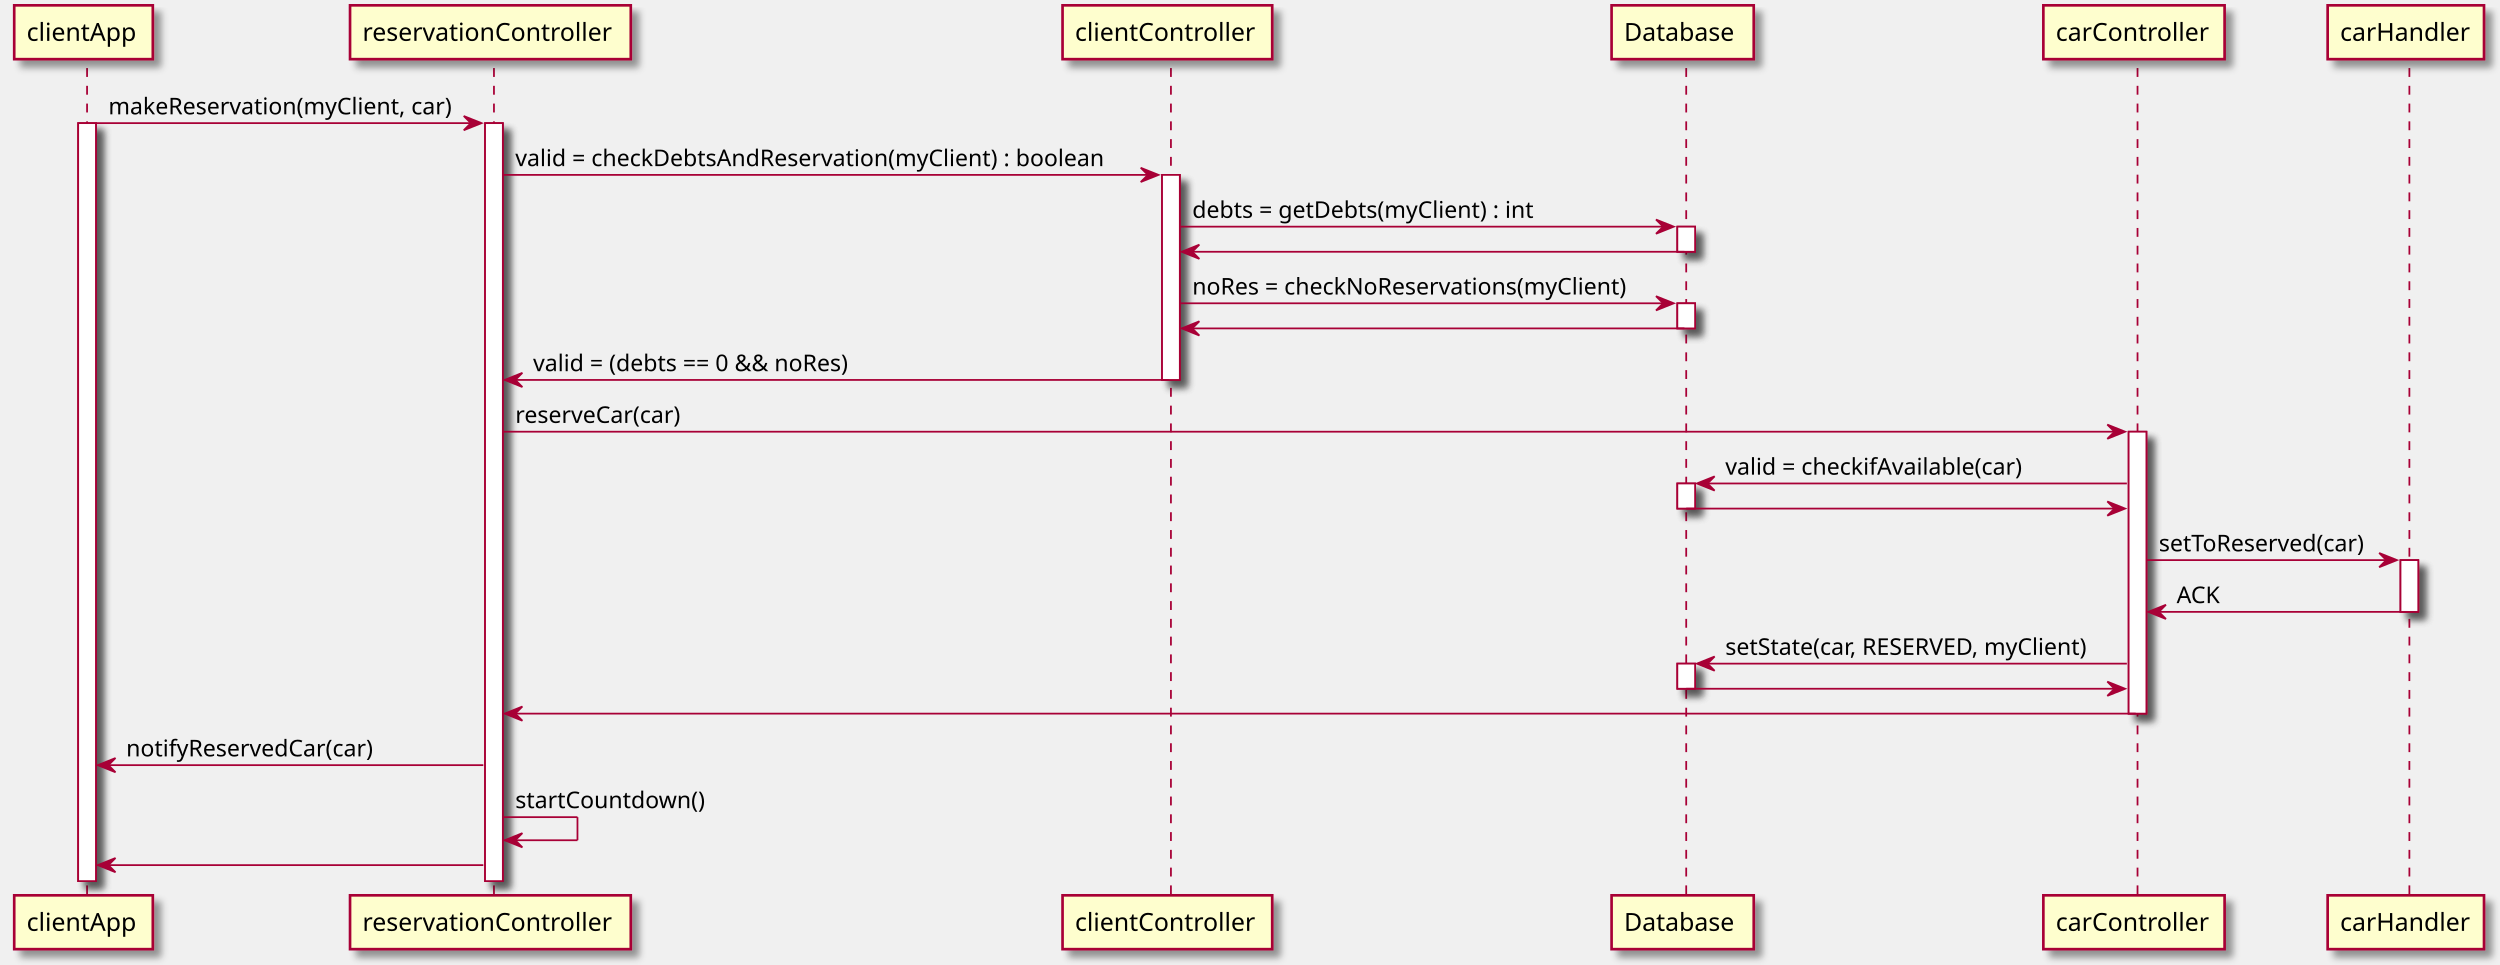
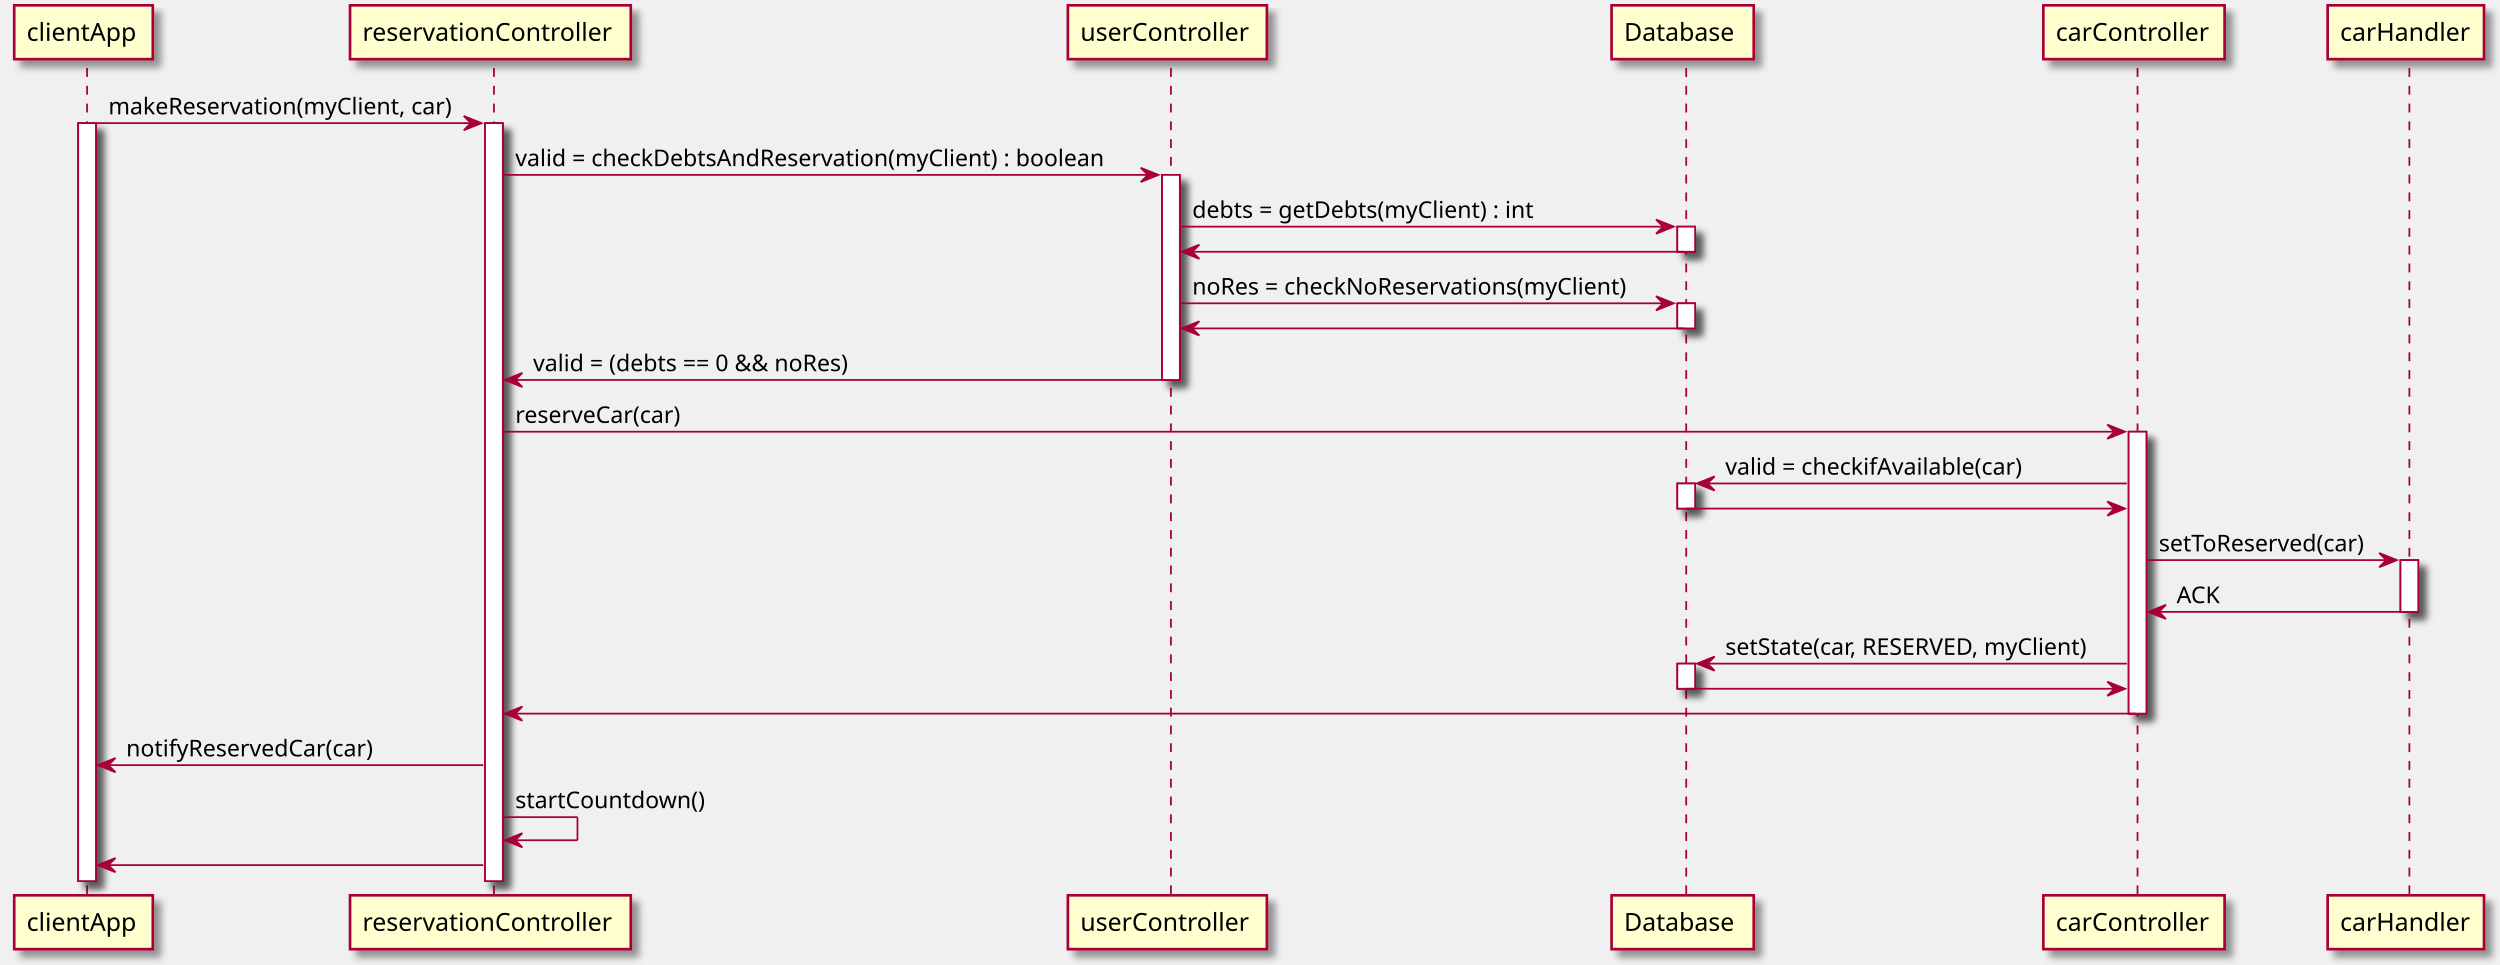
<svg xmlns="http://www.w3.org/2000/svg" contentScriptType="application/ecmascript" contentStyleType="text/css" height="543px" preserveAspectRatio="none" style="width:1407px;height:543px;" version="1.1" viewBox="0 0 1407 543" width="1407px" zoomAndPan="magnify">
  <defs>
-     <filter height="300%" id="fbisozg" width="300%" x="-1" y="-1">
+     <filter height="300%" id="fsb8jcn" width="300%" x="-1" y="-1">
      <feGaussianBlur result="blurOut" stdDeviation="2.0" />
      <feColorMatrix in="blurOut" result="blurOut2" type="matrix" values="0 0 0 0 0 0 0 0 0 0 0 0 0 0 0 0 0 0 .4 0" />
      <feOffset dx="4.0" dy="4.0" in="blurOut2" result="blurOut3" />
      <feBlend in="SourceGraphic" in2="blurOut3" mode="normal" />
    </filter>
  </defs>
  <g>
-     <rect fill="#FFFFFF" filter="url(#fbisozg)" height="426.594" style="stroke: #A80036; stroke-width: 1.0;" width="10" x="44" y="69.297" />
-     <rect fill="#FFFFFF" filter="url(#fbisozg)" height="426.594" style="stroke: #A80036; stroke-width: 1.0;" width="10" x="273" y="69.297" />
-     <rect fill="#FFFFFF" filter="url(#fbisozg)" height="115.398" style="stroke: #A80036; stroke-width: 1.0;" width="10" x="654" y="98.43" />
-     <rect fill="#FFFFFF" filter="url(#fbisozg)" height="14.133" style="stroke: #A80036; stroke-width: 1.0;" width="10" x="944" y="127.562" />
-     <rect fill="#FFFFFF" filter="url(#fbisozg)" height="14.133" style="stroke: #A80036; stroke-width: 1.0;" width="10" x="944" y="170.695" />
-     <rect fill="#FFFFFF" filter="url(#fbisozg)" height="14.133" style="stroke: #A80036; stroke-width: 1.0;" width="10" x="944" y="272.094" />
-     <rect fill="#FFFFFF" filter="url(#fbisozg)" height="14.133" style="stroke: #A80036; stroke-width: 1.0;" width="10" x="944" y="373.492" />
-     <rect fill="#FFFFFF" filter="url(#fbisozg)" height="158.664" style="stroke: #A80036; stroke-width: 1.0;" width="10" x="1198" y="242.961" />
-     <rect fill="#FFFFFF" filter="url(#fbisozg)" height="29.133" style="stroke: #A80036; stroke-width: 1.0;" width="10" x="1351" y="315.227" />
+     <rect fill="#FFFFFF" filter="url(#fsb8jcn)" height="426.594" style="stroke: #A80036; stroke-width: 1.0;" width="10" x="44" y="69.297" />
+     <rect fill="#FFFFFF" filter="url(#fsb8jcn)" height="426.594" style="stroke: #A80036; stroke-width: 1.0;" width="10" x="273" y="69.297" />
+     <rect fill="#FFFFFF" filter="url(#fsb8jcn)" height="115.398" style="stroke: #A80036; stroke-width: 1.0;" width="10" x="654" y="98.43" />
+     <rect fill="#FFFFFF" filter="url(#fsb8jcn)" height="14.133" style="stroke: #A80036; stroke-width: 1.0;" width="10" x="944" y="127.562" />
+     <rect fill="#FFFFFF" filter="url(#fsb8jcn)" height="14.133" style="stroke: #A80036; stroke-width: 1.0;" width="10" x="944" y="170.695" />
+     <rect fill="#FFFFFF" filter="url(#fsb8jcn)" height="14.133" style="stroke: #A80036; stroke-width: 1.0;" width="10" x="944" y="272.094" />
+     <rect fill="#FFFFFF" filter="url(#fsb8jcn)" height="14.133" style="stroke: #A80036; stroke-width: 1.0;" width="10" x="944" y="373.492" />
+     <rect fill="#FFFFFF" filter="url(#fsb8jcn)" height="158.664" style="stroke: #A80036; stroke-width: 1.0;" width="10" x="1198" y="242.961" />
+     <rect fill="#FFFFFF" filter="url(#fsb8jcn)" height="29.133" style="stroke: #A80036; stroke-width: 1.0;" width="10" x="1351" y="315.227" />
    <line style="stroke: #A80036; stroke-width: 1.0; stroke-dasharray: 5.0,5.0;" x1="49" x2="49" y1="38.297" y2="504.891" />
    <line style="stroke: #A80036; stroke-width: 1.0; stroke-dasharray: 5.0,5.0;" x1="278" x2="278" y1="38.297" y2="504.891" />
    <line style="stroke: #A80036; stroke-width: 1.0; stroke-dasharray: 5.0,5.0;" x1="659" x2="659" y1="38.297" y2="504.891" />
    <line style="stroke: #A80036; stroke-width: 1.0; stroke-dasharray: 5.0,5.0;" x1="949" x2="949" y1="38.297" y2="504.891" />
    <line style="stroke: #A80036; stroke-width: 1.0; stroke-dasharray: 5.0,5.0;" x1="1203" x2="1203" y1="38.297" y2="504.891" />
    <line style="stroke: #A80036; stroke-width: 1.0; stroke-dasharray: 5.0,5.0;" x1="1356" x2="1356" y1="38.297" y2="504.891" />
-     <rect fill="#FEFECE" filter="url(#fbisozg)" height="30.297" style="stroke: #A80036; stroke-width: 1.5;" width="78" x="8" y="3" />
+     <rect fill="#FEFECE" filter="url(#fsb8jcn)" height="30.297" style="stroke: #A80036; stroke-width: 1.5;" width="78" x="8" y="3" />
    <text fill="#000000" font-family="sans-serif" font-size="14" lengthAdjust="spacingAndGlyphs" textLength="64" x="15" y="22.995">clientApp</text>
-     <rect fill="#FEFECE" filter="url(#fbisozg)" height="30.297" style="stroke: #A80036; stroke-width: 1.5;" width="78" x="8" y="503.891" />
+     <rect fill="#FEFECE" filter="url(#fsb8jcn)" height="30.297" style="stroke: #A80036; stroke-width: 1.5;" width="78" x="8" y="503.891" />
    <text fill="#000000" font-family="sans-serif" font-size="14" lengthAdjust="spacingAndGlyphs" textLength="64" x="15" y="523.886">clientApp</text>
-     <rect fill="#FEFECE" filter="url(#fbisozg)" height="30.297" style="stroke: #A80036; stroke-width: 1.5;" width="158" x="197" y="3" />
+     <rect fill="#FEFECE" filter="url(#fsb8jcn)" height="30.297" style="stroke: #A80036; stroke-width: 1.5;" width="158" x="197" y="3" />
    <text fill="#000000" font-family="sans-serif" font-size="14" lengthAdjust="spacingAndGlyphs" textLength="144" x="204" y="22.995">reservationController</text>
-     <rect fill="#FEFECE" filter="url(#fbisozg)" height="30.297" style="stroke: #A80036; stroke-width: 1.5;" width="158" x="197" y="503.891" />
+     <rect fill="#FEFECE" filter="url(#fsb8jcn)" height="30.297" style="stroke: #A80036; stroke-width: 1.5;" width="158" x="197" y="503.891" />
    <text fill="#000000" font-family="sans-serif" font-size="14" lengthAdjust="spacingAndGlyphs" textLength="144" x="204" y="523.886">reservationController</text>
-     <rect fill="#FEFECE" filter="url(#fbisozg)" height="30.297" style="stroke: #A80036; stroke-width: 1.5;" width="118" x="598" y="3" />
-     <text fill="#000000" font-family="sans-serif" font-size="14" lengthAdjust="spacingAndGlyphs" textLength="104" x="605" y="22.995">clientController</text>
-     <rect fill="#FEFECE" filter="url(#fbisozg)" height="30.297" style="stroke: #A80036; stroke-width: 1.5;" width="118" x="598" y="503.891" />
-     <text fill="#000000" font-family="sans-serif" font-size="14" lengthAdjust="spacingAndGlyphs" textLength="104" x="605" y="523.886">clientController</text>
-     <rect fill="#FEFECE" filter="url(#fbisozg)" height="30.297" style="stroke: #A80036; stroke-width: 1.5;" width="80" x="907" y="3" />
+     <rect fill="#FEFECE" filter="url(#fsb8jcn)" height="30.297" style="stroke: #A80036; stroke-width: 1.5;" width="112" x="601" y="3" />
+     <text fill="#000000" font-family="sans-serif" font-size="14" lengthAdjust="spacingAndGlyphs" textLength="98" x="608" y="22.995">userController</text>
+     <rect fill="#FEFECE" filter="url(#fsb8jcn)" height="30.297" style="stroke: #A80036; stroke-width: 1.5;" width="112" x="601" y="503.891" />
+     <text fill="#000000" font-family="sans-serif" font-size="14" lengthAdjust="spacingAndGlyphs" textLength="98" x="608" y="523.886">userController</text>
+     <rect fill="#FEFECE" filter="url(#fsb8jcn)" height="30.297" style="stroke: #A80036; stroke-width: 1.5;" width="80" x="907" y="3" />
    <text fill="#000000" font-family="sans-serif" font-size="14" lengthAdjust="spacingAndGlyphs" textLength="66" x="914" y="22.995">Database</text>
-     <rect fill="#FEFECE" filter="url(#fbisozg)" height="30.297" style="stroke: #A80036; stroke-width: 1.5;" width="80" x="907" y="503.891" />
+     <rect fill="#FEFECE" filter="url(#fsb8jcn)" height="30.297" style="stroke: #A80036; stroke-width: 1.5;" width="80" x="907" y="503.891" />
    <text fill="#000000" font-family="sans-serif" font-size="14" lengthAdjust="spacingAndGlyphs" textLength="66" x="914" y="523.886">Database</text>
-     <rect fill="#FEFECE" filter="url(#fbisozg)" height="30.297" style="stroke: #A80036; stroke-width: 1.5;" width="102" x="1150" y="3" />
+     <rect fill="#FEFECE" filter="url(#fsb8jcn)" height="30.297" style="stroke: #A80036; stroke-width: 1.5;" width="102" x="1150" y="3" />
    <text fill="#000000" font-family="sans-serif" font-size="14" lengthAdjust="spacingAndGlyphs" textLength="88" x="1157" y="22.995">carController</text>
-     <rect fill="#FEFECE" filter="url(#fbisozg)" height="30.297" style="stroke: #A80036; stroke-width: 1.5;" width="102" x="1150" y="503.891" />
+     <rect fill="#FEFECE" filter="url(#fsb8jcn)" height="30.297" style="stroke: #A80036; stroke-width: 1.5;" width="102" x="1150" y="503.891" />
    <text fill="#000000" font-family="sans-serif" font-size="14" lengthAdjust="spacingAndGlyphs" textLength="88" x="1157" y="523.886">carController</text>
-     <rect fill="#FEFECE" filter="url(#fbisozg)" height="30.297" style="stroke: #A80036; stroke-width: 1.5;" width="88" x="1310" y="3" />
+     <rect fill="#FEFECE" filter="url(#fsb8jcn)" height="30.297" style="stroke: #A80036; stroke-width: 1.5;" width="88" x="1310" y="3" />
    <text fill="#000000" font-family="sans-serif" font-size="14" lengthAdjust="spacingAndGlyphs" textLength="74" x="1317" y="22.995">carHandler</text>
-     <rect fill="#FEFECE" filter="url(#fbisozg)" height="30.297" style="stroke: #A80036; stroke-width: 1.5;" width="88" x="1310" y="503.891" />
+     <rect fill="#FEFECE" filter="url(#fsb8jcn)" height="30.297" style="stroke: #A80036; stroke-width: 1.5;" width="88" x="1310" y="503.891" />
    <text fill="#000000" font-family="sans-serif" font-size="14" lengthAdjust="spacingAndGlyphs" textLength="74" x="1317" y="523.886">carHandler</text>
-     <rect fill="#FFFFFF" filter="url(#fbisozg)" height="426.594" style="stroke: #A80036; stroke-width: 1.0;" width="10" x="44" y="69.297" />
-     <rect fill="#FFFFFF" filter="url(#fbisozg)" height="426.594" style="stroke: #A80036; stroke-width: 1.0;" width="10" x="273" y="69.297" />
-     <rect fill="#FFFFFF" filter="url(#fbisozg)" height="115.398" style="stroke: #A80036; stroke-width: 1.0;" width="10" x="654" y="98.43" />
-     <rect fill="#FFFFFF" filter="url(#fbisozg)" height="14.133" style="stroke: #A80036; stroke-width: 1.0;" width="10" x="944" y="127.562" />
-     <rect fill="#FFFFFF" filter="url(#fbisozg)" height="14.133" style="stroke: #A80036; stroke-width: 1.0;" width="10" x="944" y="170.695" />
-     <rect fill="#FFFFFF" filter="url(#fbisozg)" height="14.133" style="stroke: #A80036; stroke-width: 1.0;" width="10" x="944" y="272.094" />
-     <rect fill="#FFFFFF" filter="url(#fbisozg)" height="14.133" style="stroke: #A80036; stroke-width: 1.0;" width="10" x="944" y="373.492" />
-     <rect fill="#FFFFFF" filter="url(#fbisozg)" height="158.664" style="stroke: #A80036; stroke-width: 1.0;" width="10" x="1198" y="242.961" />
-     <rect fill="#FFFFFF" filter="url(#fbisozg)" height="29.133" style="stroke: #A80036; stroke-width: 1.0;" width="10" x="1351" y="315.227" />
+     <rect fill="#FFFFFF" filter="url(#fsb8jcn)" height="426.594" style="stroke: #A80036; stroke-width: 1.0;" width="10" x="44" y="69.297" />
+     <rect fill="#FFFFFF" filter="url(#fsb8jcn)" height="426.594" style="stroke: #A80036; stroke-width: 1.0;" width="10" x="273" y="69.297" />
+     <rect fill="#FFFFFF" filter="url(#fsb8jcn)" height="115.398" style="stroke: #A80036; stroke-width: 1.0;" width="10" x="654" y="98.43" />
+     <rect fill="#FFFFFF" filter="url(#fsb8jcn)" height="14.133" style="stroke: #A80036; stroke-width: 1.0;" width="10" x="944" y="127.562" />
+     <rect fill="#FFFFFF" filter="url(#fsb8jcn)" height="14.133" style="stroke: #A80036; stroke-width: 1.0;" width="10" x="944" y="170.695" />
+     <rect fill="#FFFFFF" filter="url(#fsb8jcn)" height="14.133" style="stroke: #A80036; stroke-width: 1.0;" width="10" x="944" y="272.094" />
+     <rect fill="#FFFFFF" filter="url(#fsb8jcn)" height="14.133" style="stroke: #A80036; stroke-width: 1.0;" width="10" x="944" y="373.492" />
+     <rect fill="#FFFFFF" filter="url(#fsb8jcn)" height="158.664" style="stroke: #A80036; stroke-width: 1.0;" width="10" x="1198" y="242.961" />
+     <rect fill="#FFFFFF" filter="url(#fsb8jcn)" height="29.133" style="stroke: #A80036; stroke-width: 1.0;" width="10" x="1351" y="315.227" />
    <polygon fill="#A80036" points="261,65.297,271,69.297,261,73.297,265,69.297" style="stroke: #A80036; stroke-width: 1.0;" />
    <line style="stroke: #A80036; stroke-width: 1.0;" x1="54" x2="267" y1="69.297" y2="69.297" />
    <text fill="#000000" font-family="sans-serif" font-size="13" lengthAdjust="spacingAndGlyphs" textLength="205" x="61" y="64.364">makeReservation(myClient, car)</text>
    <polygon fill="#A80036" points="642,94.43,652,98.43,642,102.43,646,98.43" style="stroke: #A80036; stroke-width: 1.0;" />
    <line style="stroke: #A80036; stroke-width: 1.0;" x1="283" x2="648" y1="98.43" y2="98.43" />
    <text fill="#000000" font-family="sans-serif" font-size="13" lengthAdjust="spacingAndGlyphs" textLength="352" x="290" y="93.497">valid = checkDebtsAndReservation(myClient) : boolean</text>
    <polygon fill="#A80036" points="932,123.562,942,127.562,932,131.562,936,127.562" style="stroke: #A80036; stroke-width: 1.0;" />
    <line style="stroke: #A80036; stroke-width: 1.0;" x1="664" x2="938" y1="127.562" y2="127.562" />
    <text fill="#000000" font-family="sans-serif" font-size="13" lengthAdjust="spacingAndGlyphs" textLength="208" x="671" y="122.629">debts = getDebts(myClient) : int</text>
    <polygon fill="#A80036" points="675,137.695,665,141.695,675,145.695,671,141.695" style="stroke: #A80036; stroke-width: 1.0;" />
    <line style="stroke: #A80036; stroke-width: 1.0;" x1="669" x2="948" y1="141.695" y2="141.695" />
    <polygon fill="#A80036" points="932,166.695,942,170.695,932,174.695,936,170.695" style="stroke: #A80036; stroke-width: 1.0;" />
    <line style="stroke: #A80036; stroke-width: 1.0;" x1="664" x2="938" y1="170.695" y2="170.695" />
    <text fill="#000000" font-family="sans-serif" font-size="13" lengthAdjust="spacingAndGlyphs" textLength="261" x="671" y="165.762">noRes = checkNoReservations(myClient)</text>
    <polygon fill="#A80036" points="675,180.828,665,184.828,675,188.828,671,184.828" style="stroke: #A80036; stroke-width: 1.0;" />
    <line style="stroke: #A80036; stroke-width: 1.0;" x1="669" x2="948" y1="184.828" y2="184.828" />
    <polygon fill="#A80036" points="294,209.828,284,213.828,294,217.828,290,213.828" style="stroke: #A80036; stroke-width: 1.0;" />
    <line style="stroke: #A80036; stroke-width: 1.0;" x1="288" x2="658" y1="213.828" y2="213.828" />
    <text fill="#000000" font-family="sans-serif" font-size="13" lengthAdjust="spacingAndGlyphs" textLength="201" x="300" y="208.895">valid = (debts == 0 &amp;&amp; noRes)</text>
    <polygon fill="#A80036" points="1186,238.961,1196,242.961,1186,246.961,1190,242.961" style="stroke: #A80036; stroke-width: 1.0;" />
    <line style="stroke: #A80036; stroke-width: 1.0;" x1="283" x2="1192" y1="242.961" y2="242.961" />
    <text fill="#000000" font-family="sans-serif" font-size="13" lengthAdjust="spacingAndGlyphs" textLength="100" x="290" y="238.028">reserveCar(car)</text>
    <polygon fill="#A80036" points="965,268.094,955,272.094,965,276.094,961,272.094" style="stroke: #A80036; stroke-width: 1.0;" />
    <line style="stroke: #A80036; stroke-width: 1.0;" x1="959" x2="1197" y1="272.094" y2="272.094" />
    <text fill="#000000" font-family="sans-serif" font-size="13" lengthAdjust="spacingAndGlyphs" textLength="179" x="971" y="267.161">valid = checkifAvailable(car)</text>
    <polygon fill="#A80036" points="1186,282.227,1196,286.227,1186,290.227,1190,286.227" style="stroke: #A80036; stroke-width: 1.0;" />
    <line style="stroke: #A80036; stroke-width: 1.0;" x1="949" x2="1192" y1="286.227" y2="286.227" />
    <polygon fill="#A80036" points="1339,311.227,1349,315.227,1339,319.227,1343,315.227" style="stroke: #A80036; stroke-width: 1.0;" />
    <line style="stroke: #A80036; stroke-width: 1.0;" x1="1208" x2="1345" y1="315.227" y2="315.227" />
    <text fill="#000000" font-family="sans-serif" font-size="13" lengthAdjust="spacingAndGlyphs" textLength="124" x="1215" y="310.293">setToReserved(car)</text>
    <polygon fill="#A80036" points="1219,340.359,1209,344.359,1219,348.359,1215,344.359" style="stroke: #A80036; stroke-width: 1.0;" />
    <line style="stroke: #A80036; stroke-width: 1.0;" x1="1213" x2="1355" y1="344.359" y2="344.359" />
    <text fill="#000000" font-family="sans-serif" font-size="13" lengthAdjust="spacingAndGlyphs" textLength="26" x="1225" y="339.426">ACK</text>
    <polygon fill="#A80036" points="965,369.492,955,373.492,965,377.492,961,373.492" style="stroke: #A80036; stroke-width: 1.0;" />
    <line style="stroke: #A80036; stroke-width: 1.0;" x1="959" x2="1197" y1="373.492" y2="373.492" />
    <text fill="#000000" font-family="sans-serif" font-size="13" lengthAdjust="spacingAndGlyphs" textLength="225" x="971" y="368.559">setState(car, RESERVED, myClient)</text>
    <polygon fill="#A80036" points="1186,383.625,1196,387.625,1186,391.625,1190,387.625" style="stroke: #A80036; stroke-width: 1.0;" />
    <line style="stroke: #A80036; stroke-width: 1.0;" x1="949" x2="1192" y1="387.625" y2="387.625" />
    <polygon fill="#A80036" points="294,397.625,284,401.625,294,405.625,290,401.625" style="stroke: #A80036; stroke-width: 1.0;" />
    <line style="stroke: #A80036; stroke-width: 1.0;" x1="288" x2="1202" y1="401.625" y2="401.625" />
    <polygon fill="#A80036" points="65,426.625,55,430.625,65,434.625,61,430.625" style="stroke: #A80036; stroke-width: 1.0;" />
    <line style="stroke: #A80036; stroke-width: 1.0;" x1="59" x2="272" y1="430.625" y2="430.625" />
    <text fill="#000000" font-family="sans-serif" font-size="13" lengthAdjust="spacingAndGlyphs" textLength="146" x="71" y="425.692">notifyReservedCar(car)</text>
    <line style="stroke: #A80036; stroke-width: 1.0;" x1="283" x2="325" y1="459.891" y2="459.891" />
    <line style="stroke: #A80036; stroke-width: 1.0;" x1="325" x2="325" y1="459.891" y2="472.891" />
    <line style="stroke: #A80036; stroke-width: 1.0;" x1="284" x2="325" y1="472.891" y2="472.891" />
    <polygon fill="#A80036" points="294,468.891,284,472.891,294,476.891,290,472.891" style="stroke: #A80036; stroke-width: 1.0;" />
    <text fill="#000000" font-family="sans-serif" font-size="13" lengthAdjust="spacingAndGlyphs" textLength="111" x="290" y="454.825">startCountdown()</text>
    <polygon fill="#A80036" points="65,482.891,55,486.891,65,490.891,61,486.891" style="stroke: #A80036; stroke-width: 1.0;" />
    <line style="stroke: #A80036; stroke-width: 1.0;" x1="59" x2="272" y1="486.891" y2="486.891" />
  </g>
</svg>
